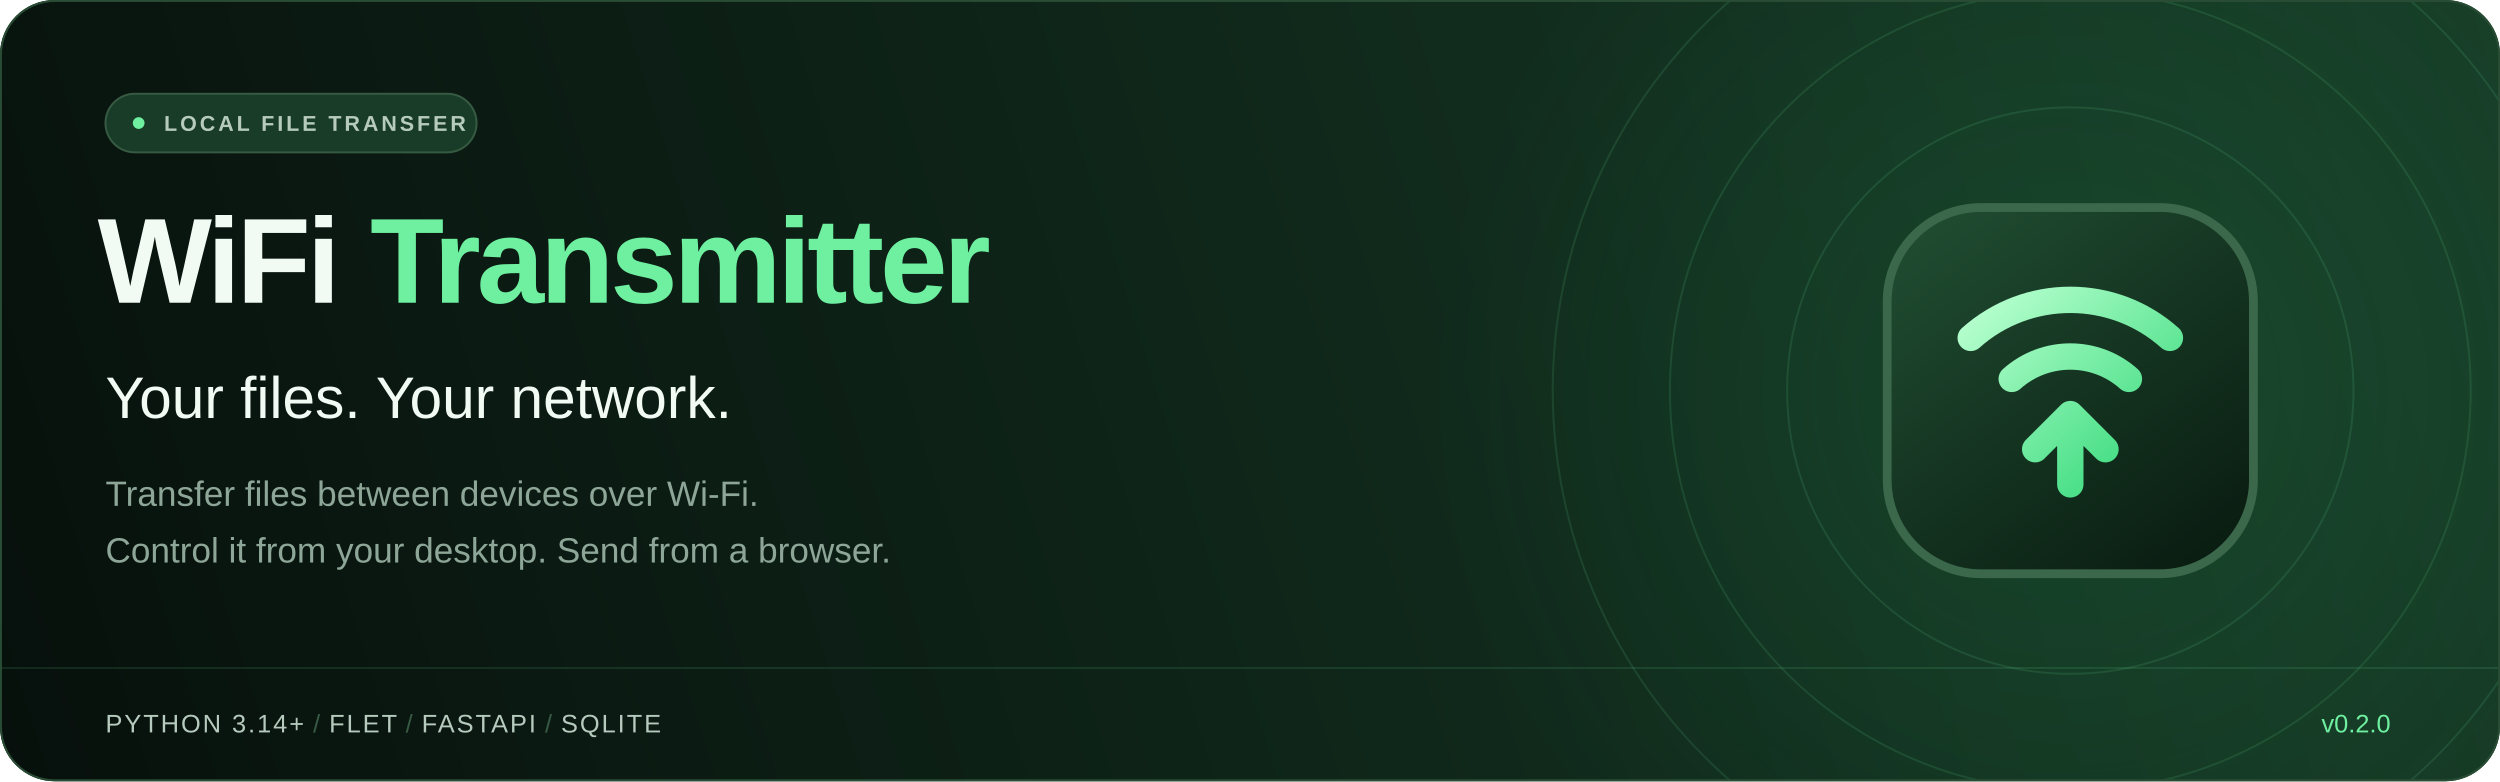
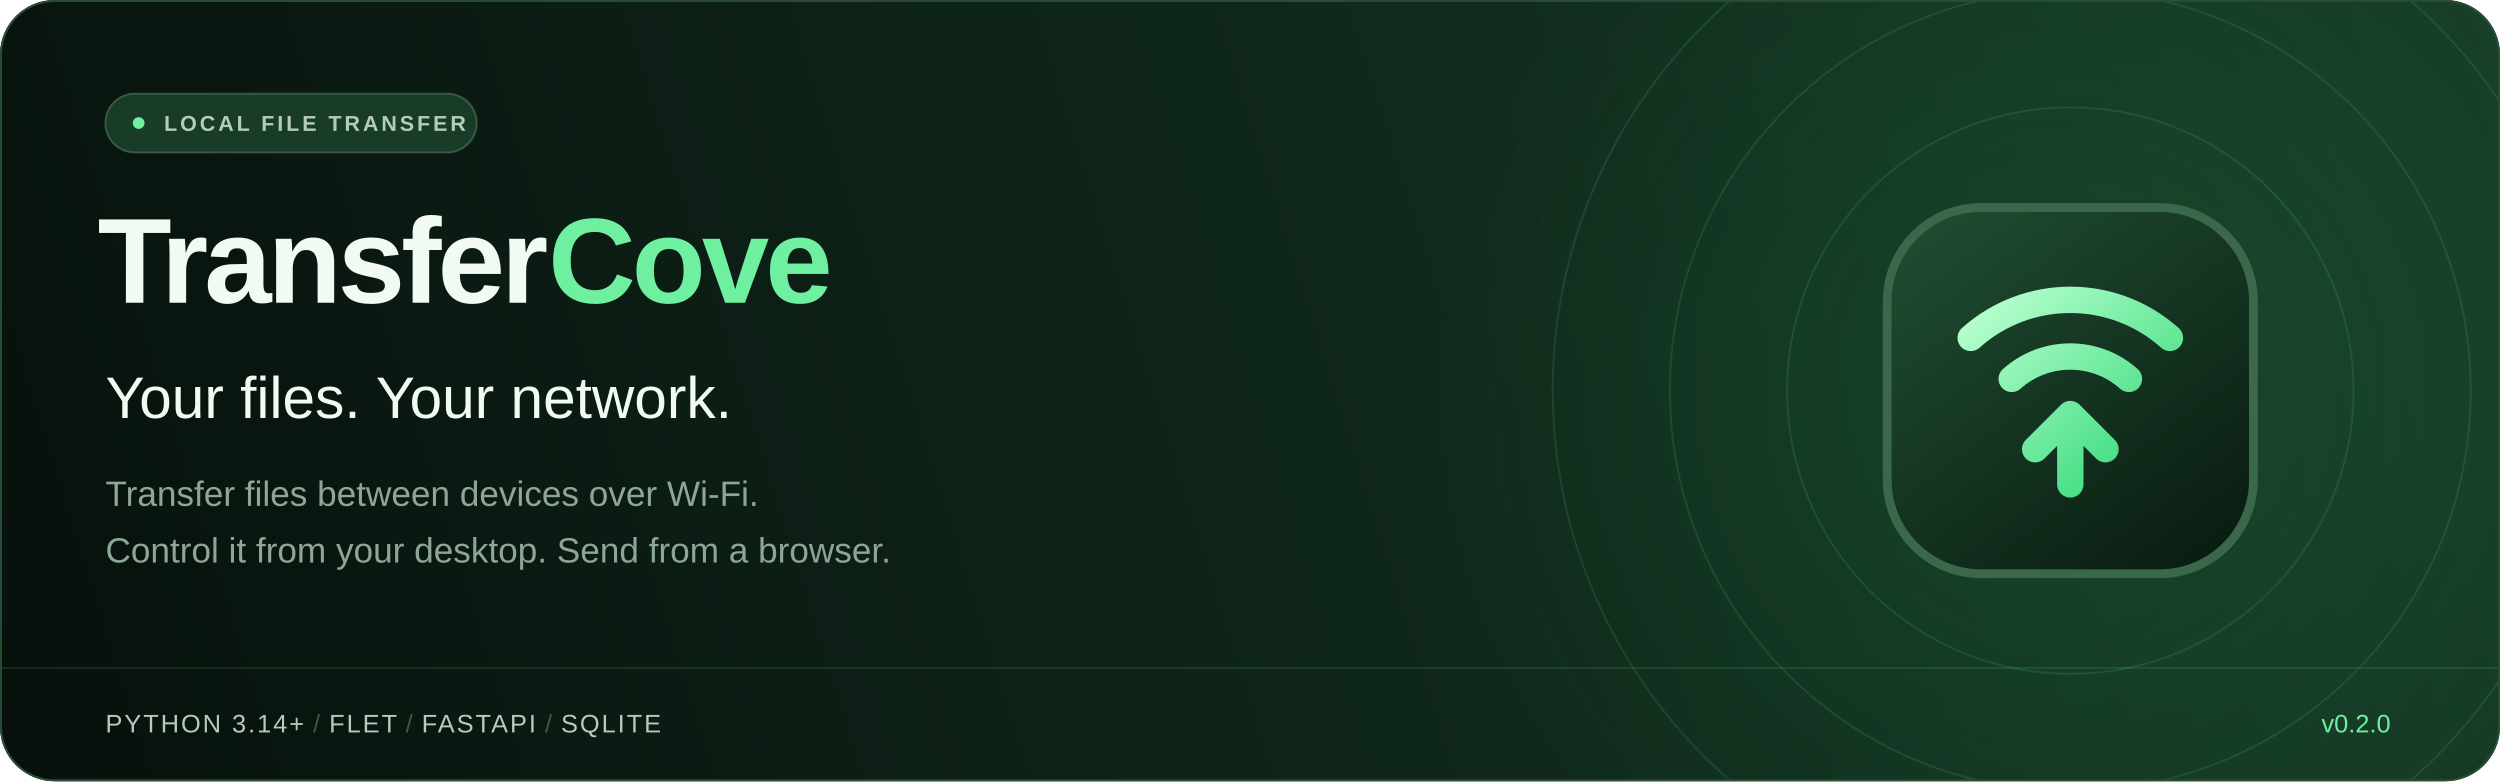
<svg xmlns="http://www.w3.org/2000/svg" width="1280" height="400" viewBox="0 0 1280 400" fill="none">
  <defs>
    <linearGradient id="bg" x1="0" y1="400" x2="1280" y2="0" gradientUnits="userSpaceOnUse">
      <stop stop-color="#07100C" />
      <stop offset="1" stop-color="#173C27" />
    </linearGradient>
    <linearGradient id="tile" x1="8" y1="0" x2="56" y2="64" gradientUnits="userSpaceOnUse">
      <stop stop-color="#204D32" />
      <stop offset="1" stop-color="#091B10" />
    </linearGradient>
    <linearGradient id="signal" x1="18" y1="16" x2="47" y2="48" gradientUnits="userSpaceOnUse">
      <stop stop-color="#B6FFCE" />
      <stop offset="1" stop-color="#32D878" />
    </linearGradient>
    <radialGradient id="glow">
      <stop stop-color="#32D878" stop-opacity=".12" />
      <stop offset="1" stop-color="#32D878" stop-opacity="0" />
    </radialGradient>
    <clipPath id="frame">
      <rect width="1280" height="400" rx="28" />
    </clipPath>
  </defs>
  <g clip-path="url(#frame)">
    <rect width="1280" height="400" rx="28" fill="url(#bg)" />
    <circle cx="1060" cy="200" r="330" fill="url(#glow)" />
    <g stroke="#6EF0A0" stroke-opacity=".12">
      <circle cx="1060" cy="200" r="145" />
      <circle cx="1060" cy="200" r="205" />
      <circle cx="1060" cy="200" r="265" />
      <path d="M0 342H1280" />
    </g>
    <g font-family="Segoe UI,Arial,sans-serif">
      <rect x="54" y="48" width="190" height="30" rx="15" fill="#183C27" stroke="#375A43" />
      <circle cx="71" cy="63" r="3" fill="#6EF0A0" />
      <text x="84" y="67" fill="#B6CBBD" font-size="11" font-weight="600" letter-spacing="1.5">LOCAL FILE TRANSFER</text>
-       <text x="50" y="155" fill="#F1FBF4" font-size="62" font-weight="700" letter-spacing="-2">WiFi <tspan fill="#6EF0A0">Transmitter</tspan>
+       <text x="50" y="155" fill="#F1FBF4" font-size="62" font-weight="700" letter-spacing="-2">Transfer<tspan fill="#6EF0A0">Cove</tspan>
      </text>
      <text x="54" y="214" fill="#F1FBF4" font-size="30" font-weight="500">Your files. Your network.</text>
      <text x="54" y="259" fill="#8DA697" font-size="18">Transfer files between devices over Wi-Fi.</text>
      <text x="54" y="288" fill="#8DA697" font-size="18">Control it from your desktop. Send from a browser.</text>
      <text x="54" y="375" fill="#B6CBBD" font-size="13" letter-spacing="1">PYTHON 3.14+ <tspan fill="#375A43"> / </tspan> FLET <tspan fill="#375A43"> / </tspan> FASTAPI <tspan fill="#375A43"> / </tspan> SQLITE</text>
      <text x="1224" y="375" text-anchor="end" fill="#6EF0A0" font-size="13">v0.2.0</text>
    </g>
    <g transform="translate(964 104) scale(3)">
      <rect x=".75" y=".75" width="62.5" height="62.5" rx="16" fill="url(#tile)" stroke="#3B684A" stroke-width="1.5" />
      <g stroke="url(#signal)" stroke-width="4.5" stroke-linecap="round" stroke-linejoin="round">
        <path d="M15 23a25.5 25.5 0 0 1 34 0" />
        <path d="M22 30a15 15 0 0 1 20 0" />
        <path d="M32 48V36m-6 6 6-6 6 6" />
      </g>
    </g>
  </g>
  <rect x=".5" y=".5" width="1279" height="399" rx="27.5" stroke="#294C34" />
</svg>
